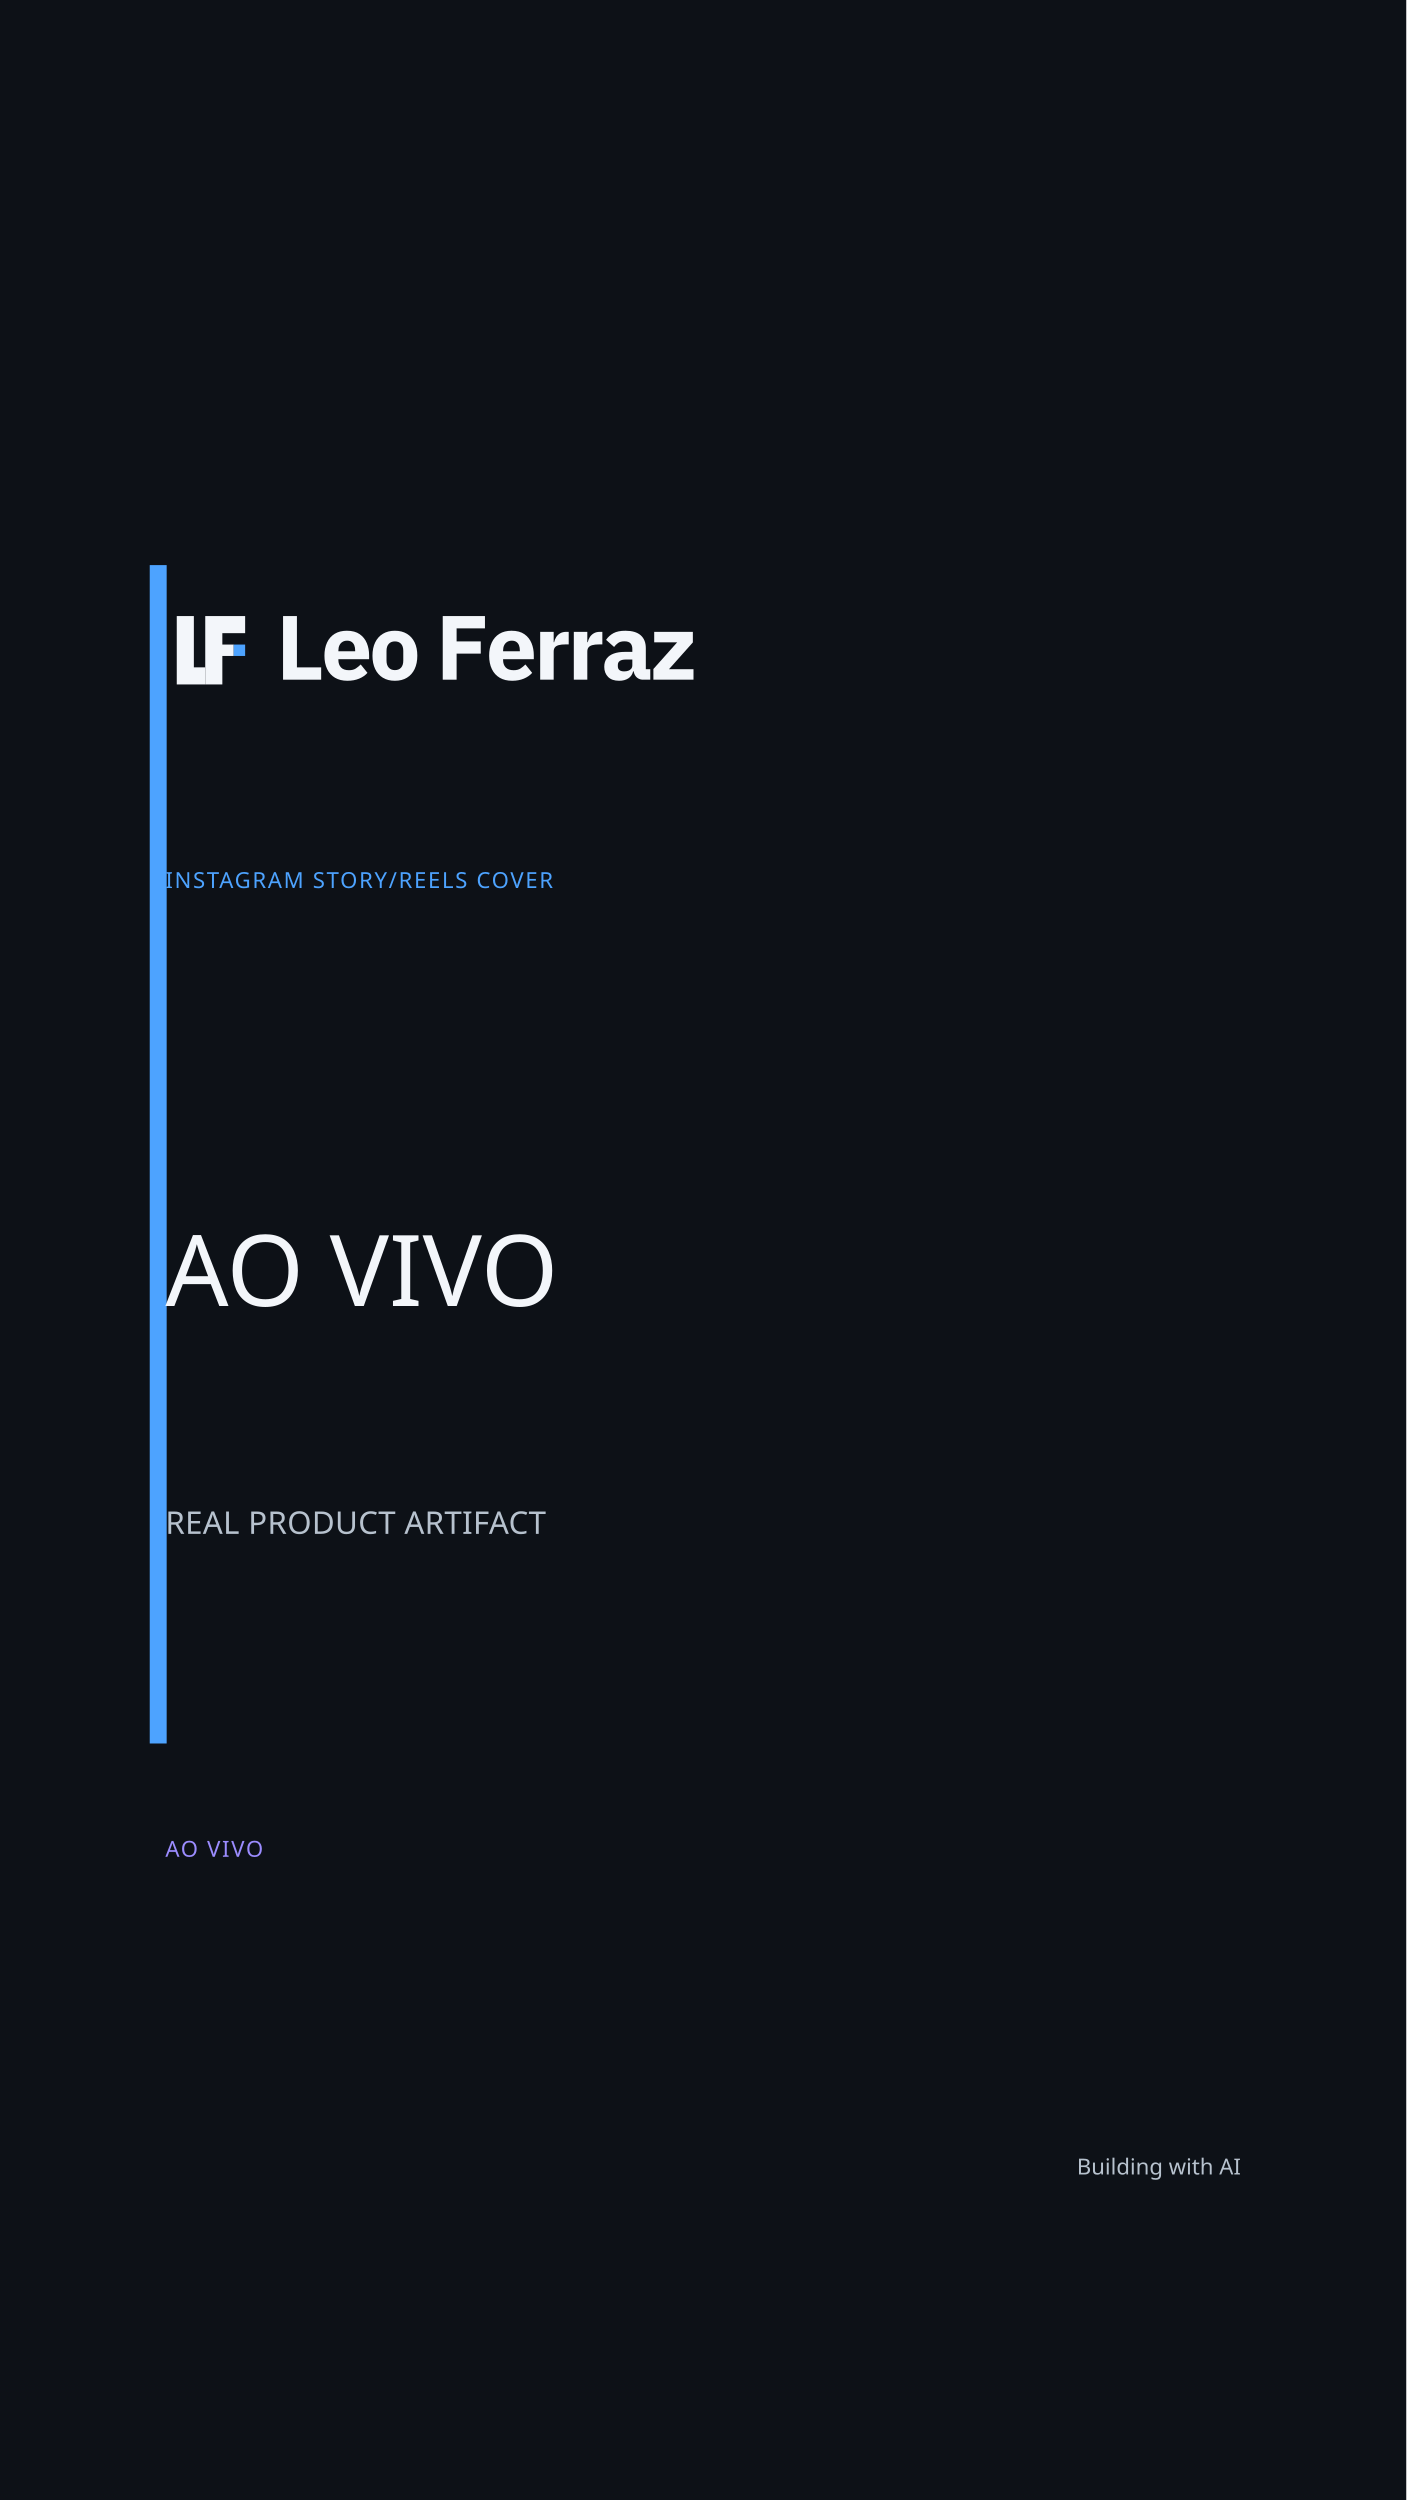
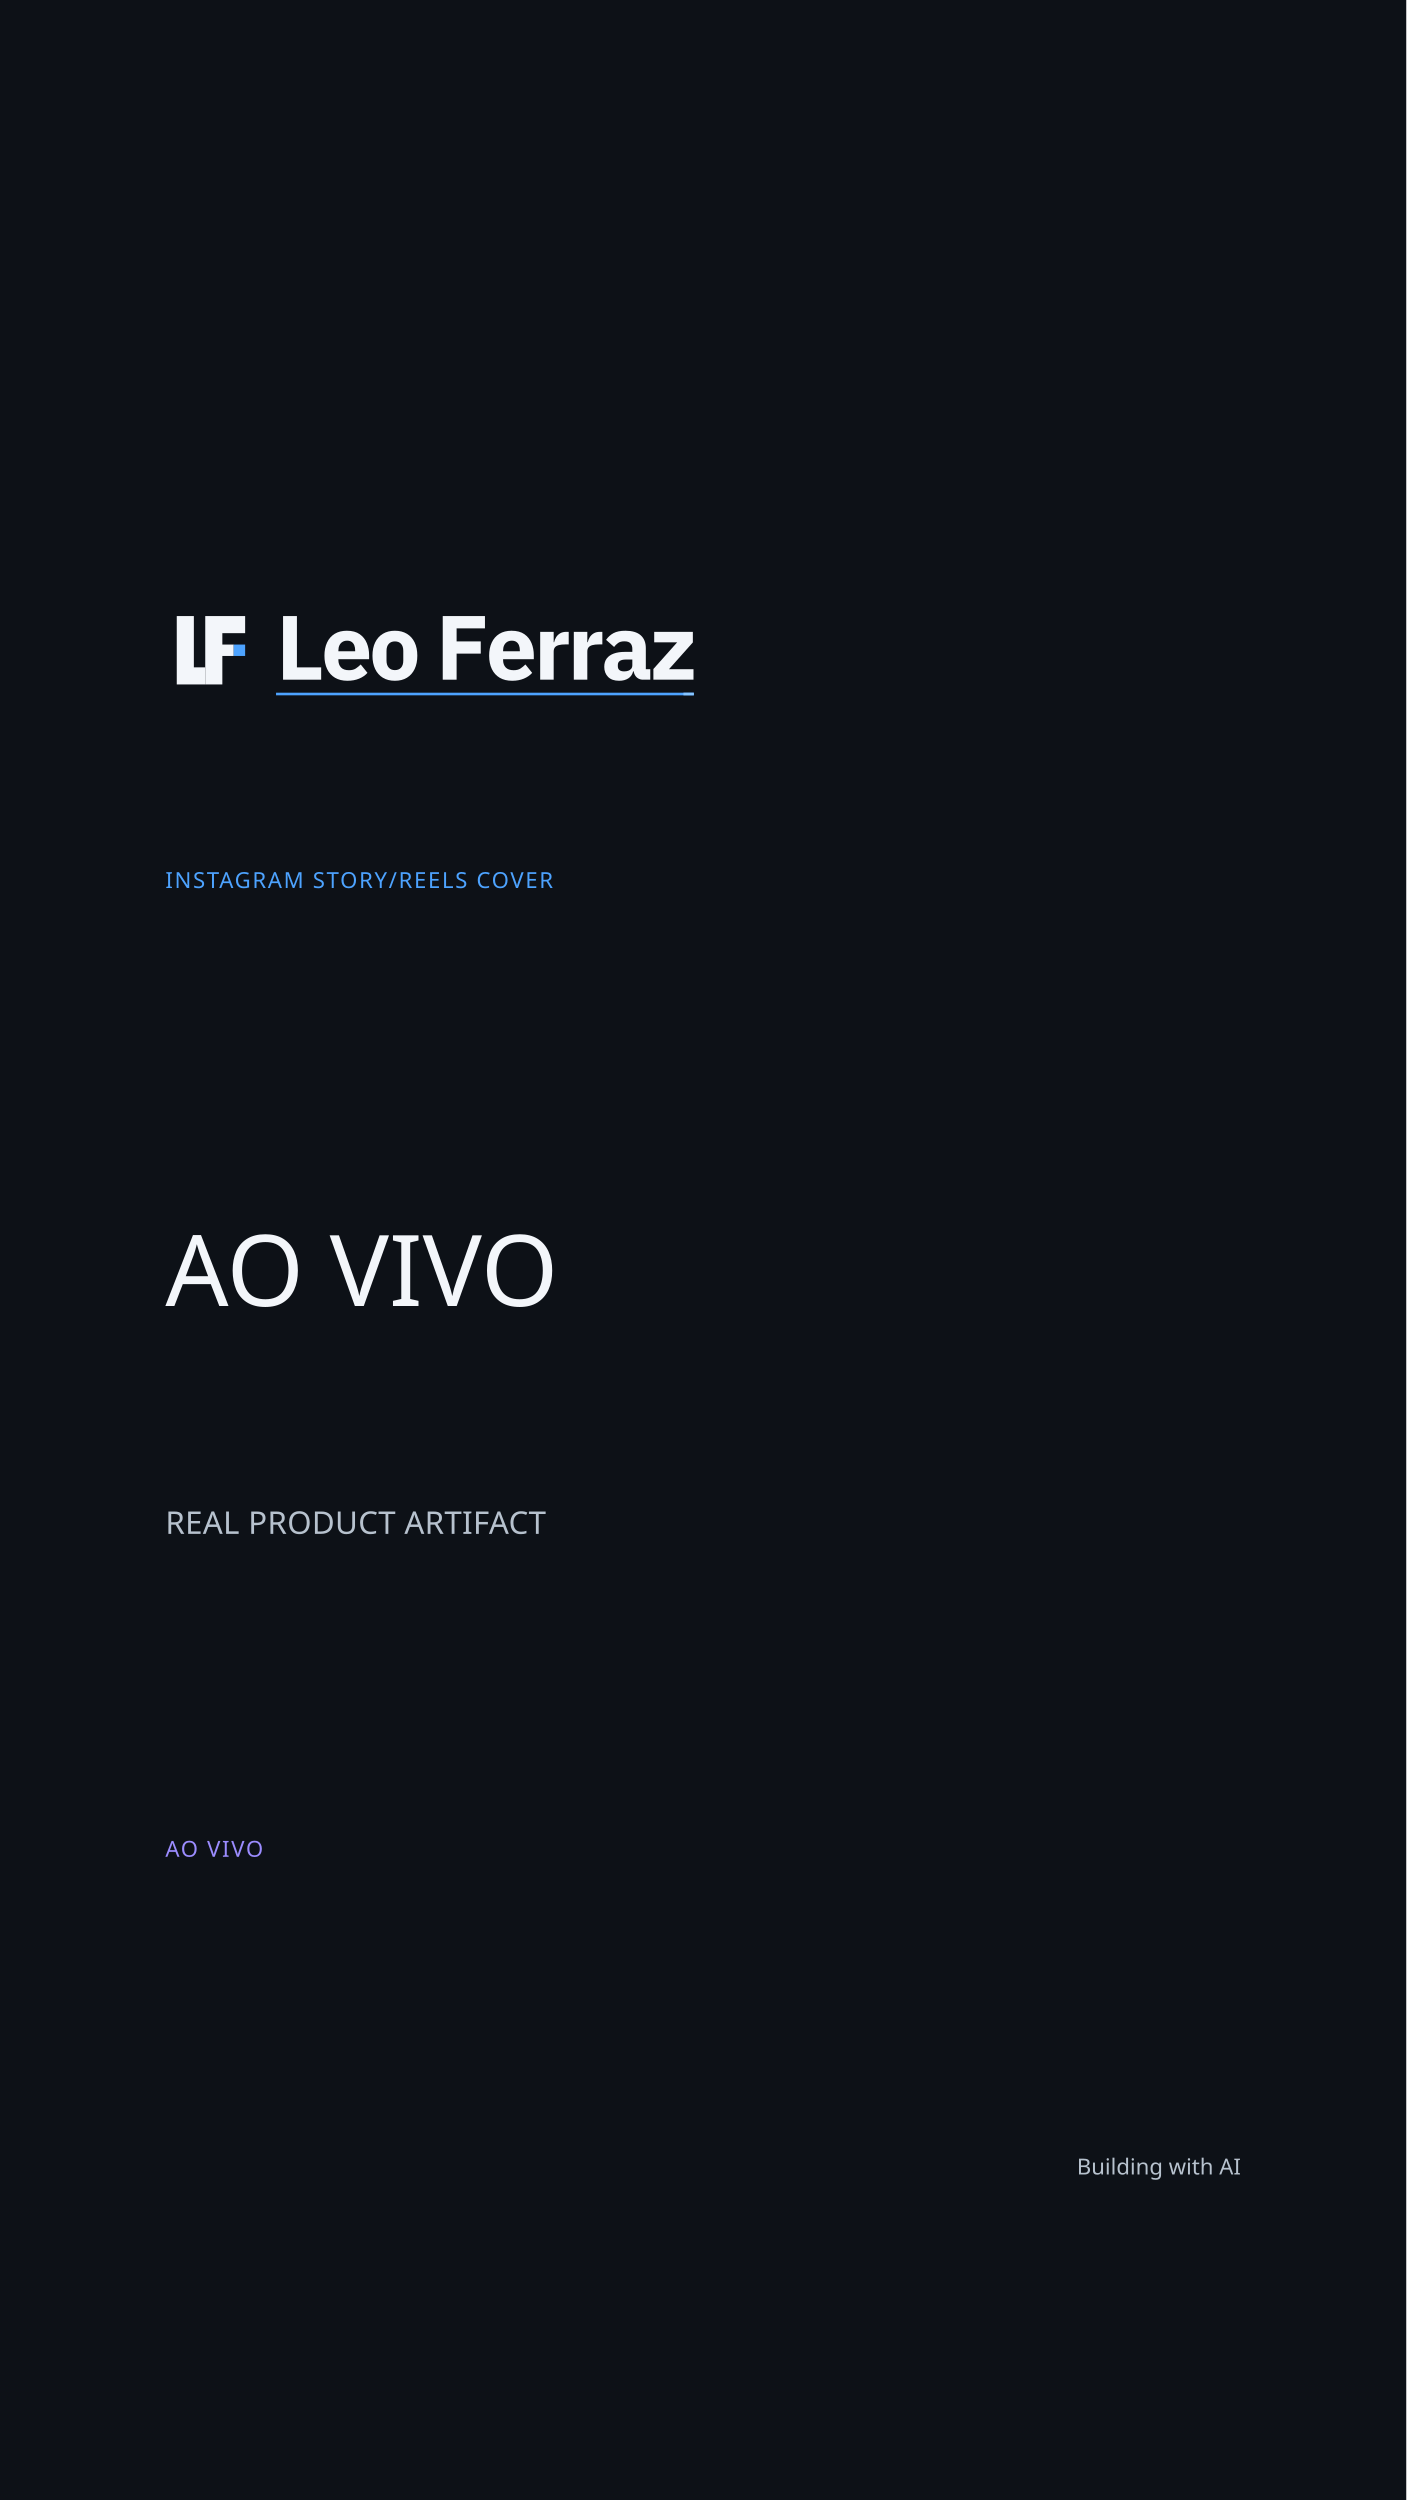
<svg xmlns="http://www.w3.org/2000/svg" viewBox="0 0 1080 1920" width="1080" height="1920" role="img" aria-labelledby="title">
  <rect width="1080" height="1920" fill="#0D1117" />
-   <rect x="115" y="434" width="13" height="905" fill="#4DA3FF" />
  <g data-mark="constructed-lf" transform="translate(127 464.39) scale(1.094)">
    <path d="M8 8H20V44H28V56H8Z" fill="#F3F6FA" />
    <path d="M28 8H56V20H40V28H48V36H40V56H28Z" fill="#F3F6FA" />
    <rect x="48" y="28" width="8" height="8" fill="#4DA3FF" />
  </g>
  <path d="M246.65 522L217.39 522L217.39 473.14L228.03 473.14L228.03 512.55L246.65 512.55Z" fill="#F3F6FA" />
  <path d="M266.81 522.84Q261.21 522.84 257.26 520.5Q253.3 518.15 251.24 513.81Q249.17 509.47 249.17 503.59Q249.17 497.78 251.17 493.48Q253.16 489.17 257.01 486.79Q260.86 484.41 266.39 484.41Q272.48 484.41 276.23 487.04Q279.97 489.66 281.72 493.93Q283.47 498.2 283.47 503.17L283.47 506.25L259.88 506.25L259.88 506.81Q259.88 510.45 261.88 512.59Q263.87 514.72 268 514.72Q271.29 514.72 273.29 513.39Q275.28 512.06 277.03 510.31L282.21 516.75Q279.76 519.55 275.81 521.2Q271.85 522.84 266.81 522.84ZM266.6 492.04Q264.5 492.04 263 492.99Q261.49 493.93 260.69 495.61Q259.88 497.29 259.88 499.6L259.88 500.16L272.76 500.16L272.76 499.53Q272.76 497.29 272.1 495.61Q271.43 493.93 270.07 492.99Q268.7 492.04 266.6 492.04Z" fill="#F3F6FA" />
  <path d="M303.28 522.84Q297.89 522.84 294.04 520.5Q290.19 518.15 288.13 513.81Q286.06 509.47 286.06 503.59Q286.06 497.64 288.13 493.37Q290.19 489.1 294.04 486.76Q297.89 484.41 303.28 484.41Q308.67 484.41 312.52 486.76Q316.37 489.1 318.44 493.37Q320.5 497.64 320.5 503.59Q320.5 509.47 318.44 513.81Q316.37 518.15 312.52 520.5Q308.67 522.84 303.28 522.84ZM303.28 514.65Q306.36 514.65 308.04 512.73Q309.72 510.8 309.72 507.37L309.72 499.88Q309.72 496.38 308.04 494.49Q306.36 492.6 303.28 492.6Q300.27 492.6 298.56 494.49Q296.84 496.38 296.84 499.88L296.84 507.37Q296.84 510.8 298.56 512.73Q300.27 514.65 303.28 514.65Z" fill="#F3F6FA" />
  <path d="M350.67 522L340.03 522L340.03 473.14L372.44 473.14L372.44 482.59L350.67 482.59L350.67 492.6L369.22 492.6L369.22 501.98L350.67 501.98Z" fill="#F3F6FA" />
  <path d="M393.3 522.84Q387.7 522.84 383.75 520.5Q379.79 518.15 377.73 513.81Q375.66 509.47 375.66 503.59Q375.66 497.78 377.66 493.48Q379.65 489.17 383.5 486.79Q387.35 484.41 392.88 484.41Q398.97 484.41 402.72 487.04Q406.46 489.66 408.21 493.93Q409.96 498.2 409.96 503.17L409.96 506.25L386.37 506.25L386.37 506.81Q386.37 510.45 388.37 512.59Q390.36 514.72 394.49 514.72Q397.78 514.72 399.78 513.39Q401.77 512.06 403.52 510.31L408.7 516.75Q406.25 519.55 402.3 521.2Q398.34 522.84 393.3 522.84ZM393.09 492.04Q390.99 492.04 389.49 492.99Q387.98 493.93 387.18 495.61Q386.37 497.29 386.37 499.6L386.37 500.16L399.25 500.16L399.25 499.53Q399.25 497.29 398.59 495.61Q397.92 493.93 396.56 492.99Q395.19 492.04 393.09 492.04Z" fill="#F3F6FA" />
  <path d="M425.22 522L414.86 522L414.86 485.25L425.22 485.25L425.22 493.23L425.57 493.23Q425.99 491.2 427.11 489.38Q428.23 487.56 430.16 486.41Q432.08 485.25 434.95 485.25L436.77 485.25L436.77 494.91L434.18 494.91Q431.17 494.91 429.18 495.44Q427.18 495.96 426.2 497.15Q425.22 498.34 425.22 500.51Z" fill="#F3F6FA" />
  <path d="M451.05 522L440.69 522L440.69 485.25L451.05 485.25L451.05 493.23L451.4 493.23Q451.82 491.2 452.94 489.38Q454.06 487.56 455.99 486.41Q457.91 485.25 460.78 485.25L462.6 485.25L462.6 494.91L460.01 494.91Q457 494.91 455.01 495.44Q453.01 495.96 452.03 497.15Q451.05 498.34 451.05 500.51Z" fill="#F3F6FA" />
  <path d="M499.42 522L493.68 522Q491.79 522 490.15 521.05Q488.5 520.11 487.52 518.26Q486.54 516.4 486.54 513.81L486.54 512.9L488.78 515.56L486.26 515.56Q485.42 519.13 482.55 520.99Q479.68 522.84 475.48 522.84Q469.95 522.84 467.01 519.87Q464.07 516.89 464.07 512.13Q464.07 508.21 466 505.69Q467.92 503.17 471.46 501.91Q474.99 500.65 479.82 500.65L485.63 500.65L485.63 498.34Q485.63 495.68 484.23 494.11Q482.83 492.53 479.54 492.53Q476.46 492.53 474.64 493.86Q472.82 495.19 471.63 496.87L465.47 491.41Q467.71 488.12 471.14 486.27Q474.57 484.41 480.31 484.41Q488.08 484.41 492.04 487.88Q495.99 491.34 495.99 497.85L495.99 513.95L499.42 513.95ZM485.63 506.53L480.59 506.53Q477.58 506.53 476.04 507.58Q474.5 508.63 474.5 510.66L474.5 511.71Q474.5 513.67 475.76 514.65Q477.02 515.63 479.33 515.63Q481.08 515.63 482.48 515.14Q483.88 514.65 484.76 513.6Q485.63 512.55 485.63 510.87Z" fill="#F3F6FA" />
  <path d="M532.6 522L501.8 522L501.8 513.81L520.07 493.3L502.43 493.3L502.43 485.25L532.11 485.25L532.11 493.37L513.77 513.95L532.6 513.95Z" fill="#F3F6FA" />
+   <rect data-accent="underline-line" x="212" y="532" width="320.88" height="2" fill="#4DA3FF" />
+   <rect data-accent="underline-terminal" x="524.88" y="532" width="8" height="2" fill="#86C5FF" />
  <text x="127" y="682" fill="#4DA3FF" font-family="IBM Plex Mono" font-size="17px" font-weight="500" text-anchor="start" letter-spacing="0.075em">INSTAGRAM STORY/REELS COVER</text>
  <text x="127" y="1003" fill="#F3F6FA" font-family="IBM Plex Sans" font-size="76px" font-weight="500" text-anchor="start" letter-spacing="0em">AO VIVO</text>
  <text x="127" y="1178" fill="#B7C2CE" font-family="IBM Plex Mono" font-size="24px" font-weight="500" text-anchor="start" letter-spacing="0.01em">REAL PRODUCT ARTIFACT</text>
  <text x="127" y="1426" fill="#9B8CFF" font-family="IBM Plex Mono" font-size="17px" font-weight="500" text-anchor="start" letter-spacing="0.075em">AO VIVO</text>
  <text x="953" y="1670" fill="#B7C2CE" font-family="IBM Plex Mono" font-size="17px" font-weight="500" text-anchor="end" letter-spacing="0em">Building with AI</text>
</svg>
